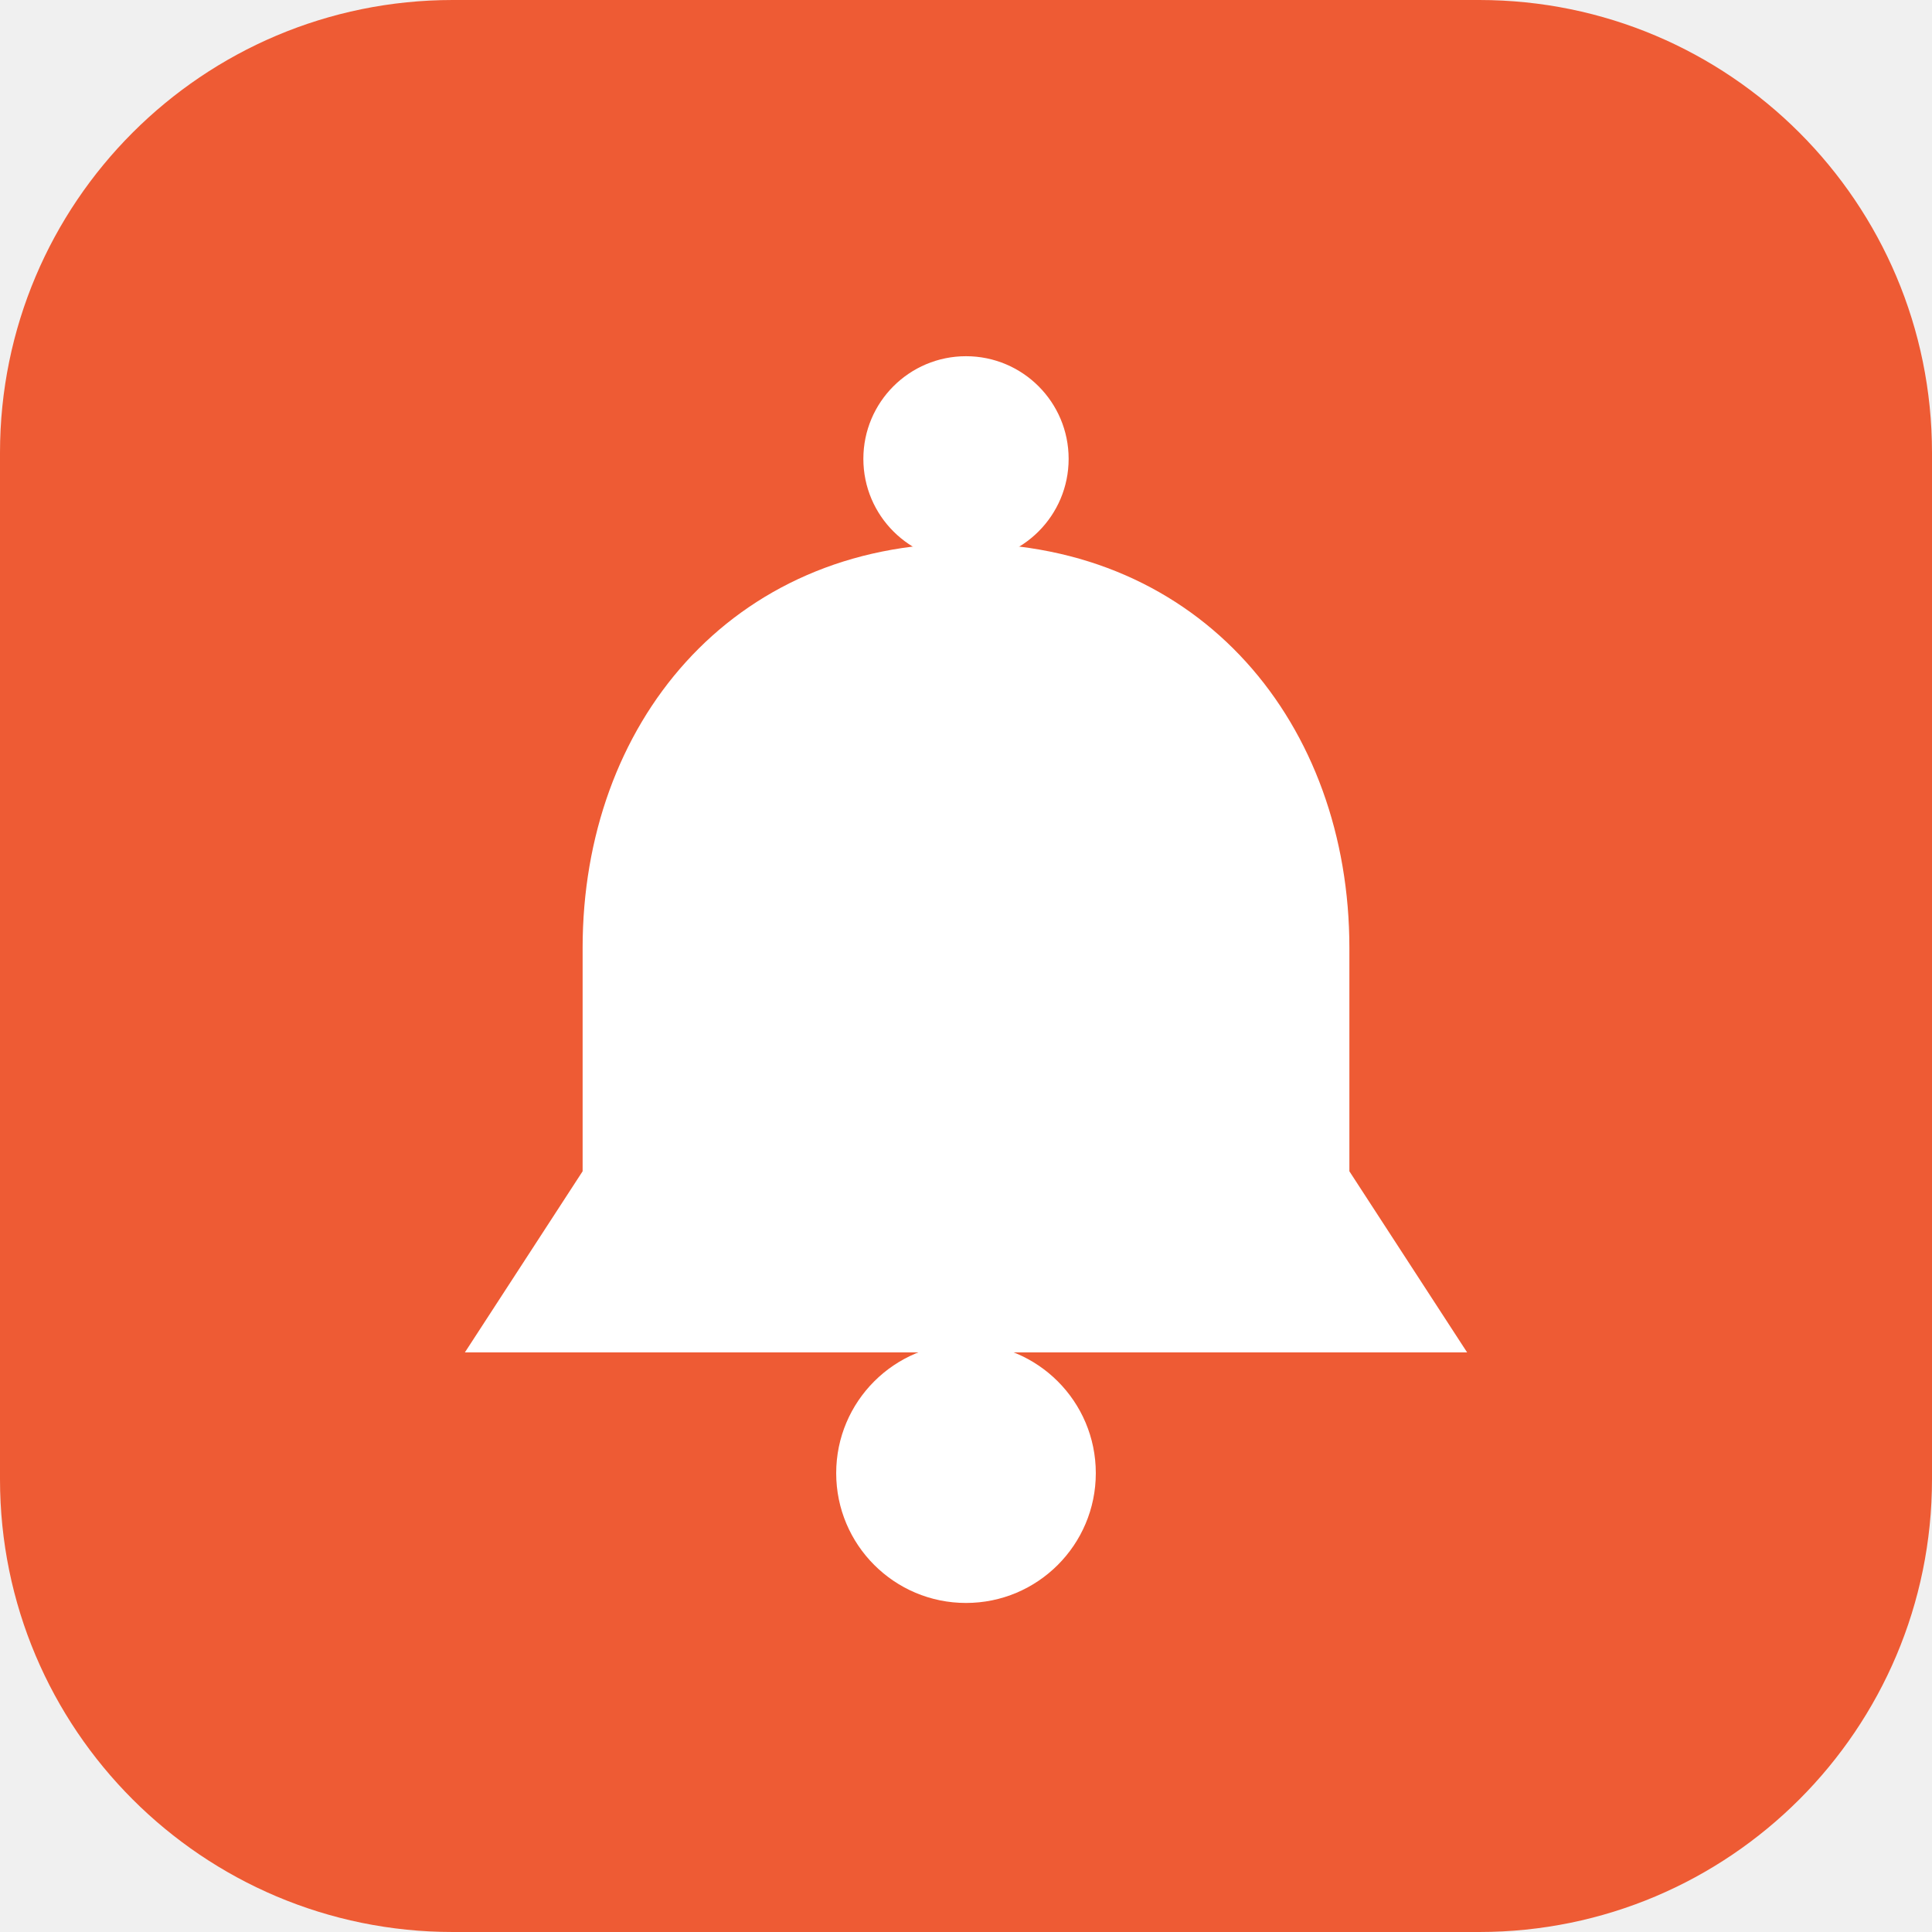
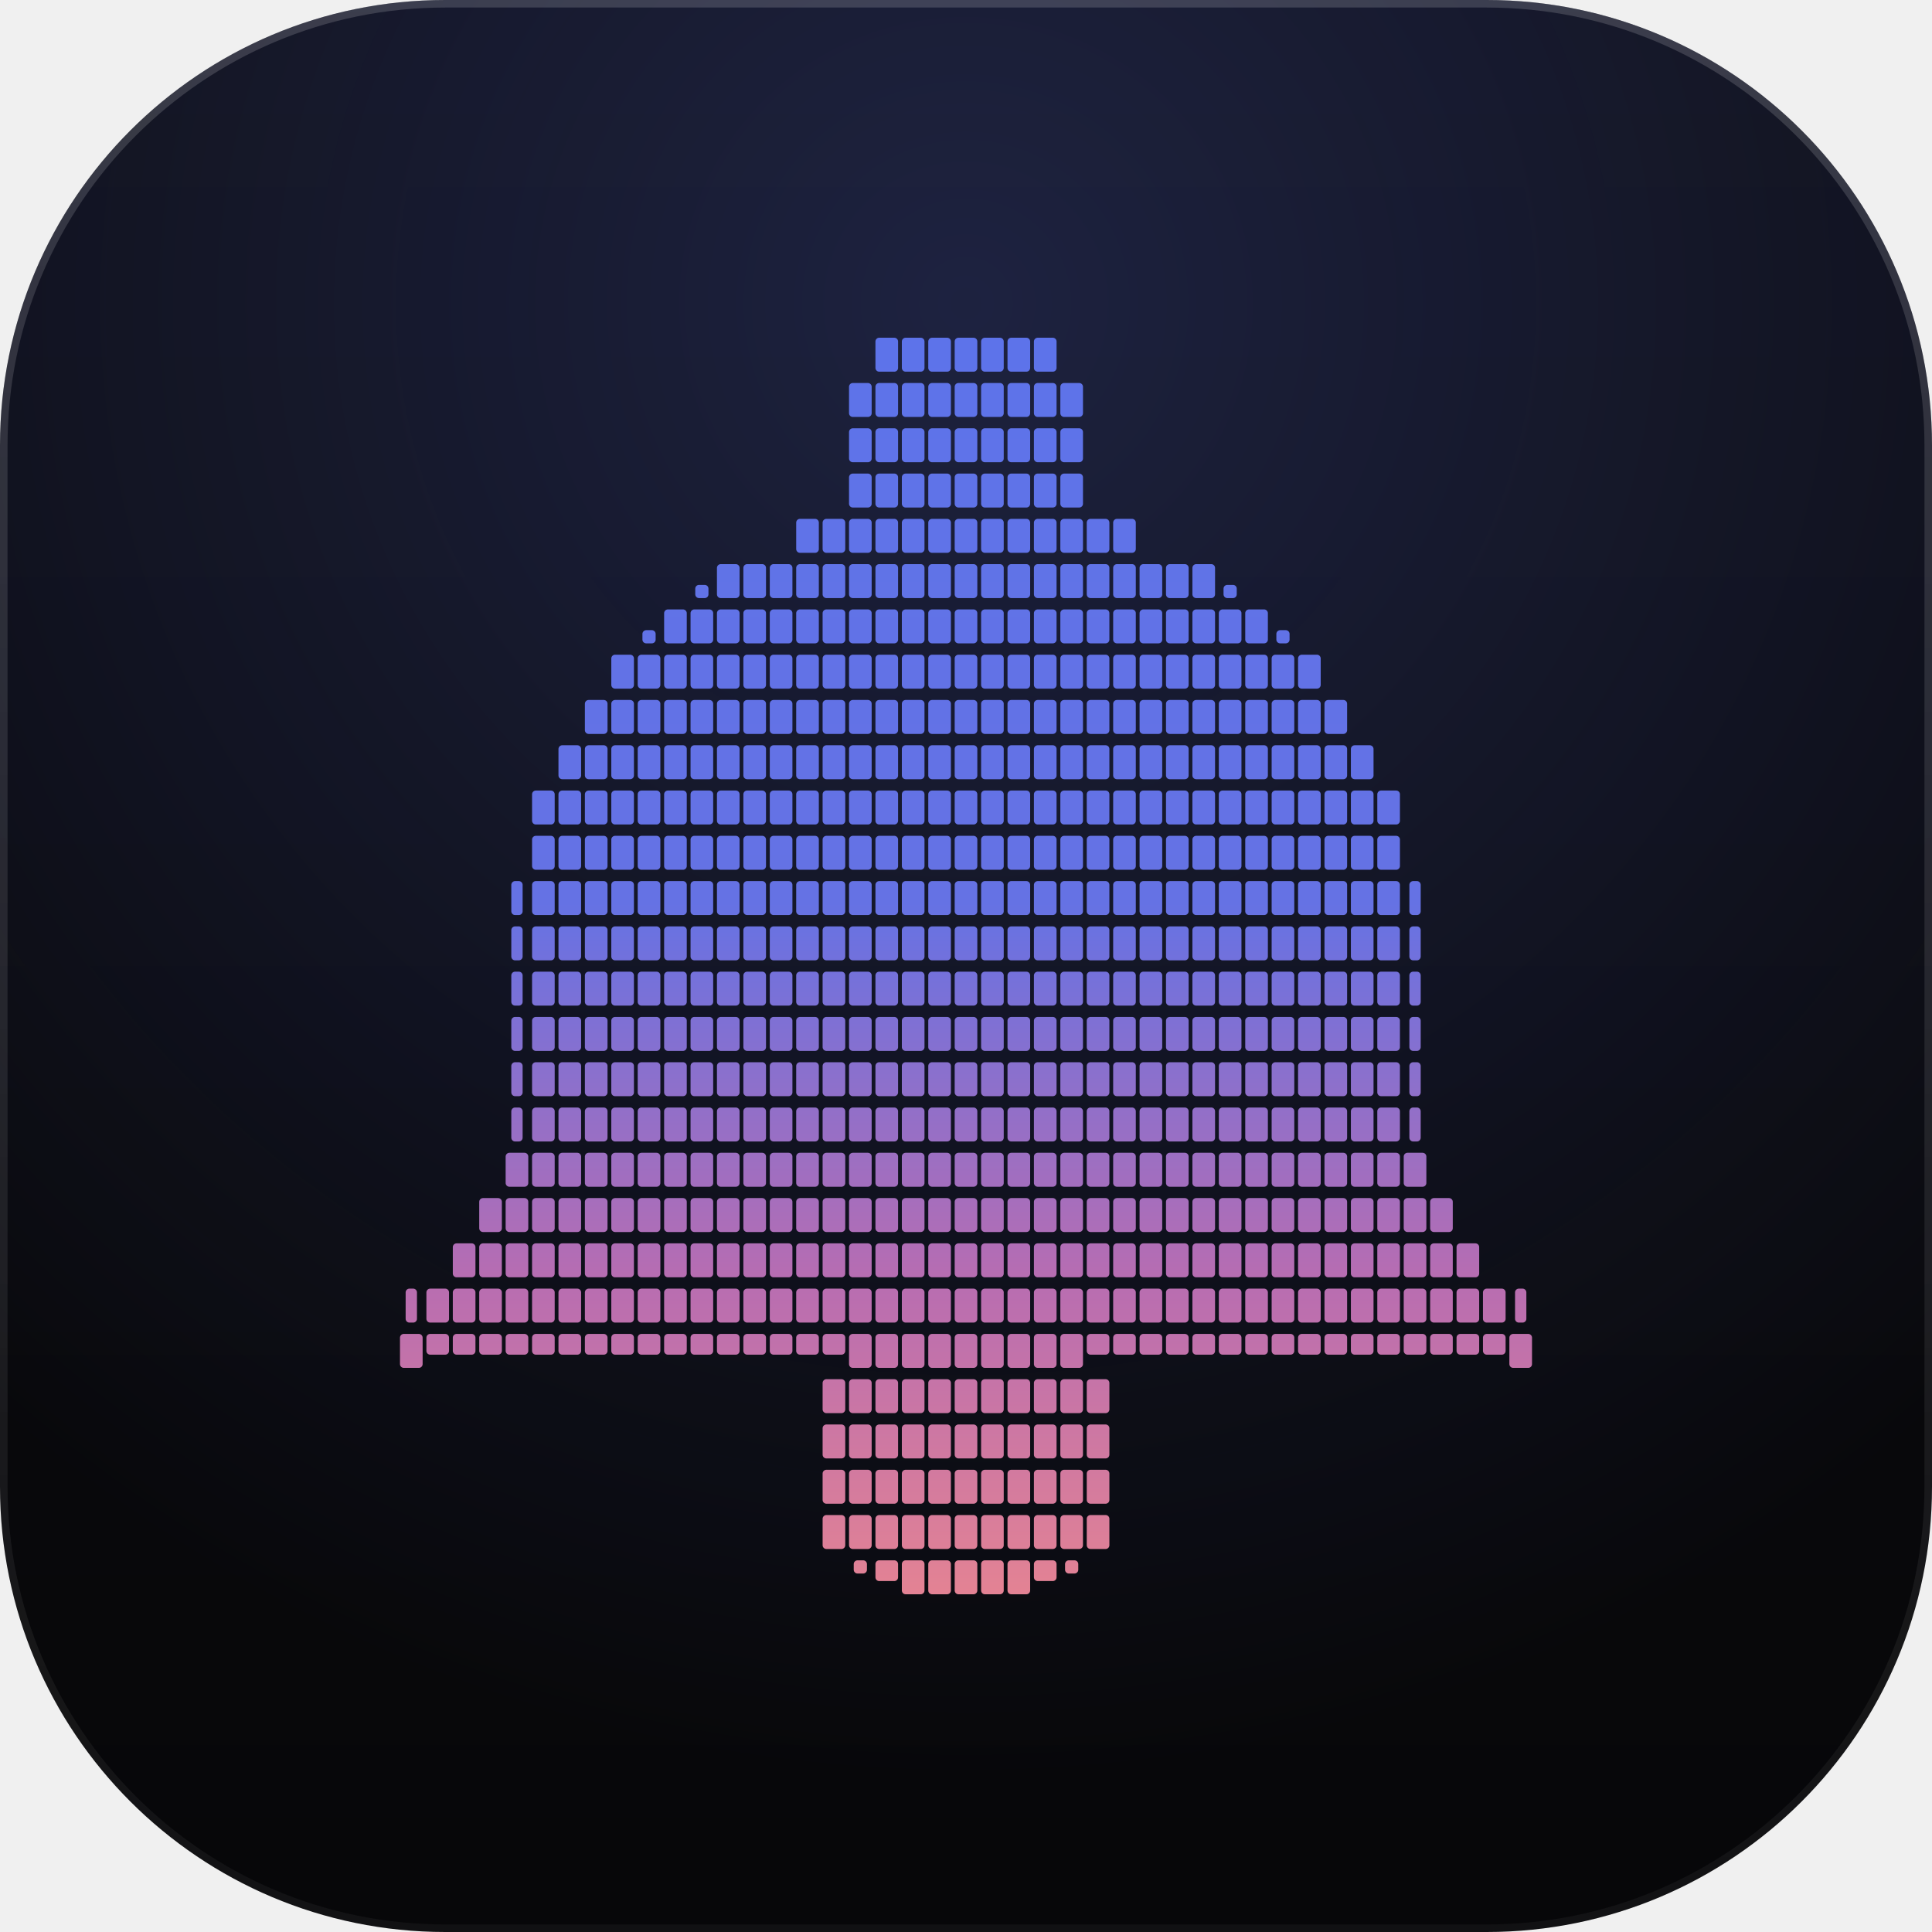
- <svg xmlns="http://www.w3.org/2000/svg" viewBox="0 0 64 64" width="64" height="64" role="img" aria-labelledby="t d">
-   <rect width="64" height="64" rx="15" fill="#EE5B34" />
-   <circle cx="32" cy="15.2" r="3.4" fill="#fff" />
-   <path d="M32 18c-7.8 0-12.7 6-12.7 13.4v7.4l-3.9 6h33.2l-3.9-6v-7.4C44.7 24 39.8 18 32 18z" fill="#fff" />
-   <circle cx="32" cy="48.8" r="4.3" fill="#fff" />
+ <svg xmlns="http://www.w3.org/2000/svg" viewBox="0 0 512 512" width="512" height="512" role="img" aria-labelledby="t d">
+   <defs>
+     <linearGradient id="tile" x1="0" y1="0" x2="0" y2="1">
+       <stop offset="0%" stop-color="#0c0c11" />
+       <stop offset="100%" stop-color="#070709" />
+     </linearGradient>
+     <radialGradient id="glow" cx="50%" cy="16%" r="76%">
+       <stop offset="0%" stop-color="#5d73ea" stop-opacity="0.22" />
+       <stop offset="100%" stop-color="#5d73ea" stop-opacity="0" />
+     </radialGradient>
+     <linearGradient id="rim" x1="0" y1="0" x2="0" y2="1">
+       <stop offset="0%" stop-color="#ffffff" stop-opacity="0.16" />
+       <stop offset="100%" stop-color="#ffffff" stop-opacity="0.04" />
+     </linearGradient>
+     <linearGradient id="bell" gradientUnits="userSpaceOnUse" x1="0" y1="88" x2="0" y2="424">
+       <stop offset="0%" stop-color="#5d73ea" />
+       <stop offset="45%" stop-color="#6572e4" />
+       <stop offset="75%" stop-color="#b86db1" />
+       <stop offset="100%" stop-color="#e48393" />
+     </linearGradient>
+   </defs>
+   <rect width="512" height="512" rx="118" fill="url(#tile)" />
+   <rect width="512" height="512" rx="118" fill="url(#glow)" />
+   <rect x="1" y="1" width="510" height="510" rx="117" fill="none" stroke="url(#rim)" stroke-width="2" />
+   <path fill="url(#bell)" stroke="url(#bell)" stroke-width="2" stroke-linejoin="round" d="M233 90.5h4v7h-4zM240 90.5h4v7h-4zM247 90.5h4v7h-4zM254 90.5h4v7h-4zM261 90.5h4v7h-4zM268 90.5h4v7h-4zM275 90.5h4v7h-4zM226 102.5h4v7h-4zM233 102.5h4v7h-4zM240 102.5h4v7h-4zM247 102.5h4v7h-4zM254 102.5h4v7h-4zM261 102.5h4v7h-4zM268 102.5h4v7h-4zM275 102.5h4v7h-4zM282 102.5h4v7h-4zM226 114.5h4v7h-4zM233 114.5h4v7h-4zM240 114.5h4v7h-4zM247 114.5h4v7h-4zM254 114.5h4v7h-4zM261 114.5h4v7h-4zM268 114.5h4v7h-4zM275 114.5h4v7h-4zM282 114.5h4v7h-4zM226 126.5h4v7h-4zM233 126.5h4v7h-4zM240 126.5h4v7h-4zM247 126.5h4v7h-4zM254 126.5h4v7h-4zM261 126.5h4v7h-4zM268 126.5h4v7h-4zM275 126.5h4v7h-4zM282 126.5h4v7h-4zM212 138.5h4v7h-4zM219 138.5h4v7h-4zM226 138.5h4v7h-4zM233 138.5h4v7h-4zM240 138.5h4v7h-4zM247 138.5h4v7h-4zM254 138.5h4v7h-4zM261 138.5h4v7h-4zM268 138.5h4v7h-4zM275 138.5h4v7h-4zM282 138.5h4v7h-4zM289 138.5h4v7h-4zM296 138.5h4v7h-4zM185.25 156h1.5v1.5h-1.5zM191 150.5h4v7h-4zM198 150.5h4v7h-4zM205 150.5h4v7h-4zM212 150.5h4v7h-4zM219 150.5h4v7h-4zM226 150.5h4v7h-4zM233 150.5h4v7h-4zM240 150.5h4v7h-4zM247 150.5h4v7h-4zM254 150.5h4v7h-4zM261 150.5h4v7h-4zM268 150.5h4v7h-4zM275 150.5h4v7h-4zM282 150.5h4v7h-4zM289 150.5h4v7h-4zM296 150.5h4v7h-4zM303 150.5h4v7h-4zM310 150.5h4v7h-4zM317 150.5h4v7h-4zM325.25 156h1.5v1.5h-1.5zM171.25 168h1.5v1.5h-1.5zM177 162.5h4v7h-4zM184 162.5h4v7h-4zM191 162.5h4v7h-4zM198 162.5h4v7h-4zM205 162.5h4v7h-4zM212 162.5h4v7h-4zM219 162.5h4v7h-4zM226 162.5h4v7h-4zM233 162.5h4v7h-4zM240 162.5h4v7h-4zM247 162.5h4v7h-4zM254 162.5h4v7h-4zM261 162.5h4v7h-4zM268 162.5h4v7h-4zM275 162.5h4v7h-4zM282 162.5h4v7h-4zM289 162.5h4v7h-4zM296 162.5h4v7h-4zM303 162.5h4v7h-4zM310 162.5h4v7h-4zM317 162.5h4v7h-4zM324 162.5h4v7h-4zM331 162.5h4v7h-4zM339.25 168h1.5v1.5h-1.5zM163 174.5h4v7h-4zM170 174.5h4v7h-4zM177 174.5h4v7h-4zM184 174.5h4v7h-4zM191 174.5h4v7h-4zM198 174.5h4v7h-4zM205 174.5h4v7h-4zM212 174.5h4v7h-4zM219 174.5h4v7h-4zM226 174.5h4v7h-4zM233 174.5h4v7h-4zM240 174.5h4v7h-4zM247 174.5h4v7h-4zM254 174.5h4v7h-4zM261 174.5h4v7h-4zM268 174.5h4v7h-4zM275 174.5h4v7h-4zM282 174.5h4v7h-4zM289 174.5h4v7h-4zM296 174.5h4v7h-4zM303 174.5h4v7h-4zM310 174.5h4v7h-4zM317 174.5h4v7h-4zM324 174.5h4v7h-4zM331 174.5h4v7h-4zM338 174.5h4v7h-4zM345 174.5h4v7h-4zM156 186.5h4v7h-4zM163 186.5h4v7h-4zM170 186.5h4v7h-4zM177 186.5h4v7h-4zM184 186.5h4v7h-4zM191 186.5h4v7h-4zM198 186.5h4v7h-4zM205 186.5h4v7h-4zM212 186.5h4v7h-4zM219 186.5h4v7h-4zM226 186.5h4v7h-4zM233 186.5h4v7h-4zM240 186.5h4v7h-4zM247 186.5h4v7h-4zM254 186.5h4v7h-4zM261 186.5h4v7h-4zM268 186.5h4v7h-4zM275 186.5h4v7h-4zM282 186.5h4v7h-4zM289 186.5h4v7h-4zM296 186.5h4v7h-4zM303 186.5h4v7h-4zM310 186.5h4v7h-4zM317 186.5h4v7h-4zM324 186.5h4v7h-4zM331 186.5h4v7h-4zM338 186.5h4v7h-4zM345 186.5h4v7h-4zM352 186.5h4v7h-4zM149 198.5h4v7h-4zM156 198.5h4v7h-4zM163 198.5h4v7h-4zM170 198.5h4v7h-4zM177 198.5h4v7h-4zM184 198.5h4v7h-4zM191 198.5h4v7h-4zM198 198.5h4v7h-4zM205 198.5h4v7h-4zM212 198.5h4v7h-4zM219 198.5h4v7h-4zM226 198.5h4v7h-4zM233 198.5h4v7h-4zM240 198.5h4v7h-4zM247 198.5h4v7h-4zM254 198.5h4v7h-4zM261 198.5h4v7h-4zM268 198.5h4v7h-4zM275 198.5h4v7h-4zM282 198.5h4v7h-4zM289 198.5h4v7h-4zM296 198.5h4v7h-4zM303 198.5h4v7h-4zM310 198.5h4v7h-4zM317 198.5h4v7h-4zM324 198.5h4v7h-4zM331 198.5h4v7h-4zM338 198.5h4v7h-4zM345 198.5h4v7h-4zM352 198.5h4v7h-4zM359 198.5h4v7h-4zM142 210.5h4v7h-4zM149 210.5h4v7h-4zM156 210.5h4v7h-4zM163 210.5h4v7h-4zM170 210.5h4v7h-4zM177 210.5h4v7h-4zM184 210.5h4v7h-4zM191 210.5h4v7h-4zM198 210.5h4v7h-4zM205 210.5h4v7h-4zM212 210.5h4v7h-4zM219 210.5h4v7h-4zM226 210.5h4v7h-4zM233 210.5h4v7h-4zM240 210.5h4v7h-4zM247 210.5h4v7h-4zM254 210.5h4v7h-4zM261 210.5h4v7h-4zM268 210.5h4v7h-4zM275 210.5h4v7h-4zM282 210.5h4v7h-4zM289 210.5h4v7h-4zM296 210.5h4v7h-4zM303 210.5h4v7h-4zM310 210.5h4v7h-4zM317 210.5h4v7h-4zM324 210.5h4v7h-4zM331 210.5h4v7h-4zM338 210.5h4v7h-4zM345 210.5h4v7h-4zM352 210.5h4v7h-4zM359 210.5h4v7h-4zM366 210.5h4v7h-4zM142 222.5h4v7h-4zM149 222.5h4v7h-4zM156 222.5h4v7h-4zM163 222.5h4v7h-4zM170 222.5h4v7h-4zM177 222.5h4v7h-4zM184 222.5h4v7h-4zM191 222.5h4v7h-4zM198 222.5h4v7h-4zM205 222.5h4v7h-4zM212 222.5h4v7h-4zM219 222.5h4v7h-4zM226 222.5h4v7h-4zM233 222.5h4v7h-4zM240 222.5h4v7h-4zM247 222.5h4v7h-4zM254 222.5h4v7h-4zM261 222.5h4v7h-4zM268 222.5h4v7h-4zM275 222.5h4v7h-4zM282 222.5h4v7h-4zM289 222.5h4v7h-4zM296 222.5h4v7h-4zM303 222.5h4v7h-4zM310 222.5h4v7h-4zM317 222.5h4v7h-4zM324 222.5h4v7h-4zM331 222.5h4v7h-4zM338 222.5h4v7h-4zM345 222.5h4v7h-4zM352 222.5h4v7h-4zM359 222.5h4v7h-4zM366 222.5h4v7h-4zM136.5 234.5h1v7h-1zM142 234.5h4v7h-4zM149 234.5h4v7h-4zM156 234.5h4v7h-4zM163 234.5h4v7h-4zM170 234.5h4v7h-4zM177 234.5h4v7h-4zM184 234.5h4v7h-4zM191 234.5h4v7h-4zM198 234.5h4v7h-4zM205 234.5h4v7h-4zM212 234.5h4v7h-4zM219 234.5h4v7h-4zM226 234.5h4v7h-4zM233 234.5h4v7h-4zM240 234.5h4v7h-4zM247 234.5h4v7h-4zM254 234.5h4v7h-4zM261 234.5h4v7h-4zM268 234.5h4v7h-4zM275 234.5h4v7h-4zM282 234.5h4v7h-4zM289 234.5h4v7h-4zM296 234.5h4v7h-4zM303 234.5h4v7h-4zM310 234.5h4v7h-4zM317 234.5h4v7h-4zM324 234.5h4v7h-4zM331 234.5h4v7h-4zM338 234.5h4v7h-4zM345 234.5h4v7h-4zM352 234.5h4v7h-4zM359 234.5h4v7h-4zM366 234.5h4v7h-4zM374.5 234.5h1v7h-1zM136.5 246.5h1v7h-1zM142 246.5h4v7h-4zM149 246.5h4v7h-4zM156 246.5h4v7h-4zM163 246.5h4v7h-4zM170 246.5h4v7h-4zM177 246.5h4v7h-4zM184 246.5h4v7h-4zM191 246.5h4v7h-4zM198 246.5h4v7h-4zM205 246.5h4v7h-4zM212 246.5h4v7h-4zM219 246.5h4v7h-4zM226 246.5h4v7h-4zM233 246.5h4v7h-4zM240 246.5h4v7h-4zM247 246.5h4v7h-4zM254 246.5h4v7h-4zM261 246.5h4v7h-4zM268 246.5h4v7h-4zM275 246.5h4v7h-4zM282 246.5h4v7h-4zM289 246.5h4v7h-4zM296 246.5h4v7h-4zM303 246.5h4v7h-4zM310 246.5h4v7h-4zM317 246.5h4v7h-4zM324 246.5h4v7h-4zM331 246.5h4v7h-4zM338 246.5h4v7h-4zM345 246.5h4v7h-4zM352 246.5h4v7h-4zM359 246.5h4v7h-4zM366 246.5h4v7h-4zM374.5 246.5h1v7h-1zM136.5 258.5h1v7h-1zM142 258.5h4v7h-4zM149 258.5h4v7h-4zM156 258.5h4v7h-4zM163 258.5h4v7h-4zM170 258.5h4v7h-4zM177 258.5h4v7h-4zM184 258.5h4v7h-4zM191 258.5h4v7h-4zM198 258.5h4v7h-4zM205 258.5h4v7h-4zM212 258.5h4v7h-4zM219 258.5h4v7h-4zM226 258.5h4v7h-4zM233 258.5h4v7h-4zM240 258.5h4v7h-4zM247 258.5h4v7h-4zM254 258.5h4v7h-4zM261 258.5h4v7h-4zM268 258.5h4v7h-4zM275 258.5h4v7h-4zM282 258.5h4v7h-4zM289 258.5h4v7h-4zM296 258.5h4v7h-4zM303 258.5h4v7h-4zM310 258.5h4v7h-4zM317 258.5h4v7h-4zM324 258.5h4v7h-4zM331 258.5h4v7h-4zM338 258.5h4v7h-4zM345 258.5h4v7h-4zM352 258.5h4v7h-4zM359 258.5h4v7h-4zM366 258.5h4v7h-4zM374.5 258.5h1v7h-1zM136.5 270.5h1v7h-1zM142 270.5h4v7h-4zM149 270.5h4v7h-4zM156 270.5h4v7h-4zM163 270.5h4v7h-4zM170 270.5h4v7h-4zM177 270.5h4v7h-4zM184 270.5h4v7h-4zM191 270.5h4v7h-4zM198 270.5h4v7h-4zM205 270.5h4v7h-4zM212 270.5h4v7h-4zM219 270.5h4v7h-4zM226 270.5h4v7h-4zM233 270.5h4v7h-4zM240 270.5h4v7h-4zM247 270.5h4v7h-4zM254 270.5h4v7h-4zM261 270.5h4v7h-4zM268 270.5h4v7h-4zM275 270.5h4v7h-4zM282 270.5h4v7h-4zM289 270.5h4v7h-4zM296 270.5h4v7h-4zM303 270.5h4v7h-4zM310 270.5h4v7h-4zM317 270.5h4v7h-4zM324 270.5h4v7h-4zM331 270.5h4v7h-4zM338 270.5h4v7h-4zM345 270.5h4v7h-4zM352 270.5h4v7h-4zM359 270.5h4v7h-4zM366 270.5h4v7h-4zM374.5 270.5h1v7h-1zM136.5 282.5h1v7h-1zM142 282.5h4v7h-4zM149 282.5h4v7h-4zM156 282.5h4v7h-4zM163 282.5h4v7h-4zM170 282.5h4v7h-4zM177 282.5h4v7h-4zM184 282.5h4v7h-4zM191 282.5h4v7h-4zM198 282.5h4v7h-4zM205 282.5h4v7h-4zM212 282.5h4v7h-4zM219 282.5h4v7h-4zM226 282.5h4v7h-4zM233 282.5h4v7h-4zM240 282.5h4v7h-4zM247 282.5h4v7h-4zM254 282.5h4v7h-4zM261 282.5h4v7h-4zM268 282.5h4v7h-4zM275 282.5h4v7h-4zM282 282.5h4v7h-4zM289 282.5h4v7h-4zM296 282.5h4v7h-4zM303 282.5h4v7h-4zM310 282.5h4v7h-4zM317 282.5h4v7h-4zM324 282.5h4v7h-4zM331 282.5h4v7h-4zM338 282.5h4v7h-4zM345 282.5h4v7h-4zM352 282.5h4v7h-4zM359 282.5h4v7h-4zM366 282.5h4v7h-4zM374.5 282.5h1v7h-1zM136.5 294.5h1v7h-1zM142 294.5h4v7h-4zM149 294.5h4v7h-4zM156 294.5h4v7h-4zM163 294.5h4v7h-4zM170 294.5h4v7h-4zM177 294.5h4v7h-4zM184 294.5h4v7h-4zM191 294.5h4v7h-4zM198 294.5h4v7h-4zM205 294.5h4v7h-4zM212 294.5h4v7h-4zM219 294.5h4v7h-4zM226 294.5h4v7h-4zM233 294.5h4v7h-4zM240 294.5h4v7h-4zM247 294.5h4v7h-4zM254 294.5h4v7h-4zM261 294.5h4v7h-4zM268 294.5h4v7h-4zM275 294.5h4v7h-4zM282 294.5h4v7h-4zM289 294.5h4v7h-4zM296 294.5h4v7h-4zM303 294.5h4v7h-4zM310 294.5h4v7h-4zM317 294.5h4v7h-4zM324 294.5h4v7h-4zM331 294.5h4v7h-4zM338 294.5h4v7h-4zM345 294.5h4v7h-4zM352 294.5h4v7h-4zM359 294.5h4v7h-4zM366 294.5h4v7h-4zM374.5 294.5h1v7h-1zM135 306.5h4v7h-4zM142 306.5h4v7h-4zM149 306.5h4v7h-4zM156 306.5h4v7h-4zM163 306.5h4v7h-4zM170 306.5h4v7h-4zM177 306.5h4v7h-4zM184 306.5h4v7h-4zM191 306.5h4v7h-4zM198 306.5h4v7h-4zM205 306.5h4v7h-4zM212 306.5h4v7h-4zM219 306.5h4v7h-4zM226 306.5h4v7h-4zM233 306.5h4v7h-4zM240 306.5h4v7h-4zM247 306.5h4v7h-4zM254 306.5h4v7h-4zM261 306.5h4v7h-4zM268 306.5h4v7h-4zM275 306.5h4v7h-4zM282 306.5h4v7h-4zM289 306.5h4v7h-4zM296 306.5h4v7h-4zM303 306.5h4v7h-4zM310 306.5h4v7h-4zM317 306.5h4v7h-4zM324 306.5h4v7h-4zM331 306.5h4v7h-4zM338 306.5h4v7h-4zM345 306.5h4v7h-4zM352 306.5h4v7h-4zM359 306.5h4v7h-4zM366 306.5h4v7h-4zM373 306.5h4v7h-4zM128 318.5h4v7h-4zM135 318.5h4v7h-4zM142 318.5h4v7h-4zM149 318.5h4v7h-4zM156 318.5h4v7h-4zM163 318.5h4v7h-4zM170 318.5h4v7h-4zM177 318.5h4v7h-4zM184 318.5h4v7h-4zM191 318.5h4v7h-4zM198 318.5h4v7h-4zM205 318.5h4v7h-4zM212 318.5h4v7h-4zM219 318.5h4v7h-4zM226 318.5h4v7h-4zM233 318.5h4v7h-4zM240 318.5h4v7h-4zM247 318.5h4v7h-4zM254 318.5h4v7h-4zM261 318.5h4v7h-4zM268 318.5h4v7h-4zM275 318.5h4v7h-4zM282 318.5h4v7h-4zM289 318.5h4v7h-4zM296 318.5h4v7h-4zM303 318.5h4v7h-4zM310 318.5h4v7h-4zM317 318.5h4v7h-4zM324 318.5h4v7h-4zM331 318.5h4v7h-4zM338 318.5h4v7h-4zM345 318.5h4v7h-4zM352 318.5h4v7h-4zM359 318.5h4v7h-4zM366 318.5h4v7h-4zM373 318.5h4v7h-4zM380 318.5h4v7h-4zM121 330.5h4v7h-4zM128 330.5h4v7h-4zM135 330.5h4v7h-4zM142 330.5h4v7h-4zM149 330.5h4v7h-4zM156 330.5h4v7h-4zM163 330.5h4v7h-4zM170 330.5h4v7h-4zM177 330.5h4v7h-4zM184 330.5h4v7h-4zM191 330.5h4v7h-4zM198 330.5h4v7h-4zM205 330.5h4v7h-4zM212 330.5h4v7h-4zM219 330.5h4v7h-4zM226 330.5h4v7h-4zM233 330.5h4v7h-4zM240 330.5h4v7h-4zM247 330.5h4v7h-4zM254 330.5h4v7h-4zM261 330.5h4v7h-4zM268 330.5h4v7h-4zM275 330.5h4v7h-4zM282 330.5h4v7h-4zM289 330.5h4v7h-4zM296 330.5h4v7h-4zM303 330.5h4v7h-4zM310 330.5h4v7h-4zM317 330.5h4v7h-4zM324 330.5h4v7h-4zM331 330.5h4v7h-4zM338 330.5h4v7h-4zM345 330.5h4v7h-4zM352 330.5h4v7h-4zM359 330.5h4v7h-4zM366 330.5h4v7h-4zM373 330.5h4v7h-4zM380 330.5h4v7h-4zM387 330.5h4v7h-4zM108.5 342.5h1v7h-1zM114 342.5h4v7h-4zM121 342.5h4v7h-4zM128 342.5h4v7h-4zM135 342.5h4v7h-4zM142 342.5h4v7h-4zM149 342.5h4v7h-4zM156 342.5h4v7h-4zM163 342.5h4v7h-4zM170 342.5h4v7h-4zM177 342.5h4v7h-4zM184 342.5h4v7h-4zM191 342.5h4v7h-4zM198 342.5h4v7h-4zM205 342.5h4v7h-4zM212 342.5h4v7h-4zM219 342.5h4v7h-4zM226 342.5h4v7h-4zM233 342.5h4v7h-4zM240 342.5h4v7h-4zM247 342.5h4v7h-4zM254 342.5h4v7h-4zM261 342.5h4v7h-4zM268 342.5h4v7h-4zM275 342.5h4v7h-4zM282 342.5h4v7h-4zM289 342.5h4v7h-4zM296 342.5h4v7h-4zM303 342.5h4v7h-4zM310 342.5h4v7h-4zM317 342.5h4v7h-4zM324 342.5h4v7h-4zM331 342.5h4v7h-4zM338 342.5h4v7h-4zM345 342.5h4v7h-4zM352 342.5h4v7h-4zM359 342.5h4v7h-4zM366 342.5h4v7h-4zM373 342.5h4v7h-4zM380 342.5h4v7h-4zM387 342.5h4v7h-4zM394 342.5h4v7h-4zM402.5 342.5h1v7h-1zM107 354.5h4v7h-4zM114 354.5h4v3.5h-4zM121 354.5h4v3.5h-4zM128 354.5h4v3.5h-4zM135 354.5h4v3.5h-4zM142 354.5h4v3.5h-4zM149 354.5h4v3.5h-4zM156 354.5h4v3.5h-4zM163 354.5h4v3.5h-4zM170 354.5h4v3.5h-4zM177 354.5h4v3.5h-4zM184 354.5h4v3.5h-4zM191 354.5h4v3.5h-4zM198 354.5h4v3.5h-4zM205 354.5h4v3.5h-4zM212 354.5h4v3.5h-4zM219 354.5h4v3.5h-4zM226 354.5h4v7h-4zM233 354.5h4v7h-4zM240 354.5h4v7h-4zM247 354.5h4v7h-4zM254 354.5h4v7h-4zM261 354.5h4v7h-4zM268 354.5h4v7h-4zM275 354.5h4v7h-4zM282 354.5h4v7h-4zM289 354.5h4v3.5h-4zM296 354.5h4v3.5h-4zM303 354.5h4v3.5h-4zM310 354.5h4v3.5h-4zM317 354.5h4v3.5h-4zM324 354.5h4v3.5h-4zM331 354.5h4v3.5h-4zM338 354.5h4v3.5h-4zM345 354.5h4v3.5h-4zM352 354.5h4v3.5h-4zM359 354.5h4v3.5h-4zM366 354.5h4v3.5h-4zM373 354.5h4v3.5h-4zM380 354.5h4v3.5h-4zM387 354.5h4v3.5h-4zM394 354.5h4v3.5h-4zM401 354.5h4v7h-4zM219 366.5h4v7h-4zM226 366.5h4v7h-4zM233 366.5h4v7h-4zM240 366.5h4v7h-4zM247 366.5h4v7h-4zM254 366.5h4v7h-4zM261 366.5h4v7h-4zM268 366.5h4v7h-4zM275 366.5h4v7h-4zM282 366.5h4v7h-4zM289 366.5h4v7h-4zM219 378.5h4v7h-4zM226 378.5h4v7h-4zM233 378.5h4v7h-4zM240 378.5h4v7h-4zM247 378.5h4v7h-4zM254 378.5h4v7h-4zM261 378.5h4v7h-4zM268 378.5h4v7h-4zM275 378.5h4v7h-4zM282 378.5h4v7h-4zM289 378.5h4v7h-4zM219 390.5h4v7h-4zM226 390.5h4v7h-4zM233 390.5h4v7h-4zM240 390.5h4v7h-4zM247 390.5h4v7h-4zM254 390.5h4v7h-4zM261 390.5h4v7h-4zM268 390.5h4v7h-4zM275 390.5h4v7h-4zM282 390.5h4v7h-4zM289 390.5h4v7h-4zM219 402.5h4v7h-4zM226 402.5h4v7h-4zM233 402.5h4v7h-4zM240 402.5h4v7h-4zM247 402.5h4v7h-4zM254 402.5h4v7h-4zM261 402.5h4v7h-4zM268 402.5h4v7h-4zM275 402.5h4v7h-4zM282 402.5h4v7h-4zM289 402.5h4v7h-4zM227.25 414.5h1.5v1.5h-1.5zM233 414.5h4v3.5h-4zM240 414.5h4v7h-4zM247 414.5h4v7h-4zM254 414.5h4v7h-4zM261 414.5h4v7h-4zM268 414.5h4v7h-4zM275 414.5h4v3.5h-4zM283.25 414.5h1.5v1.5h-1.5z" />
</svg>
